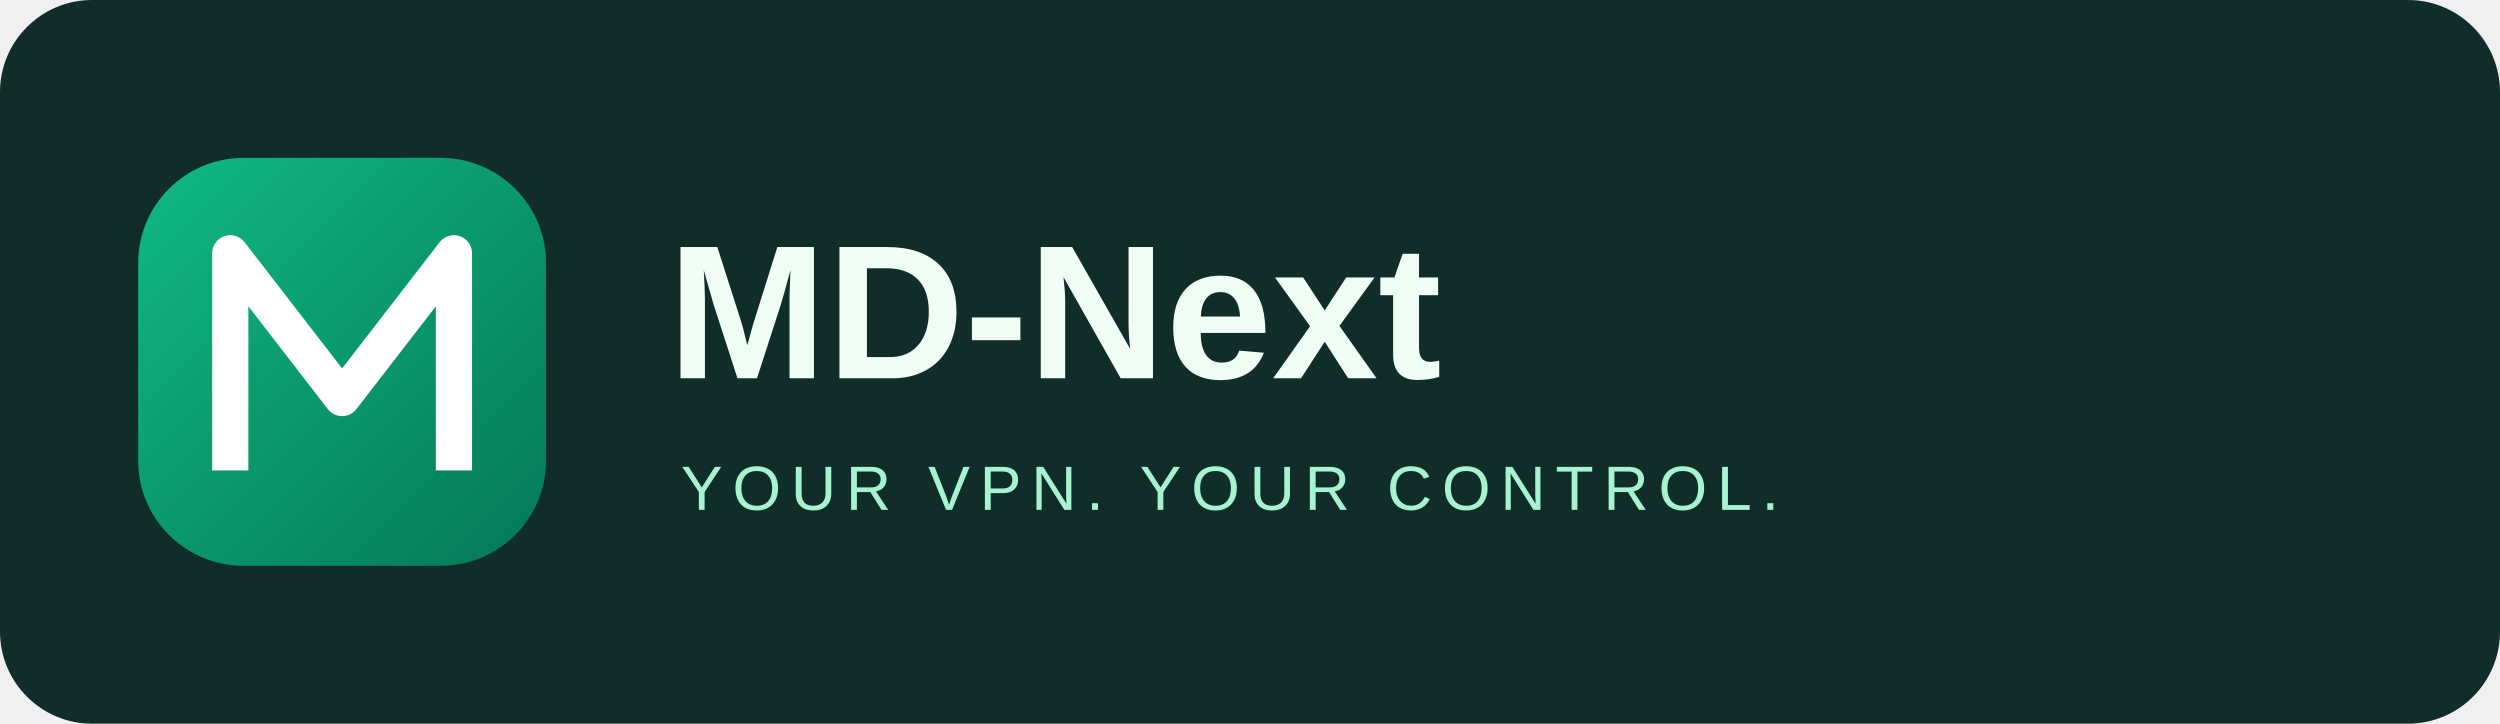
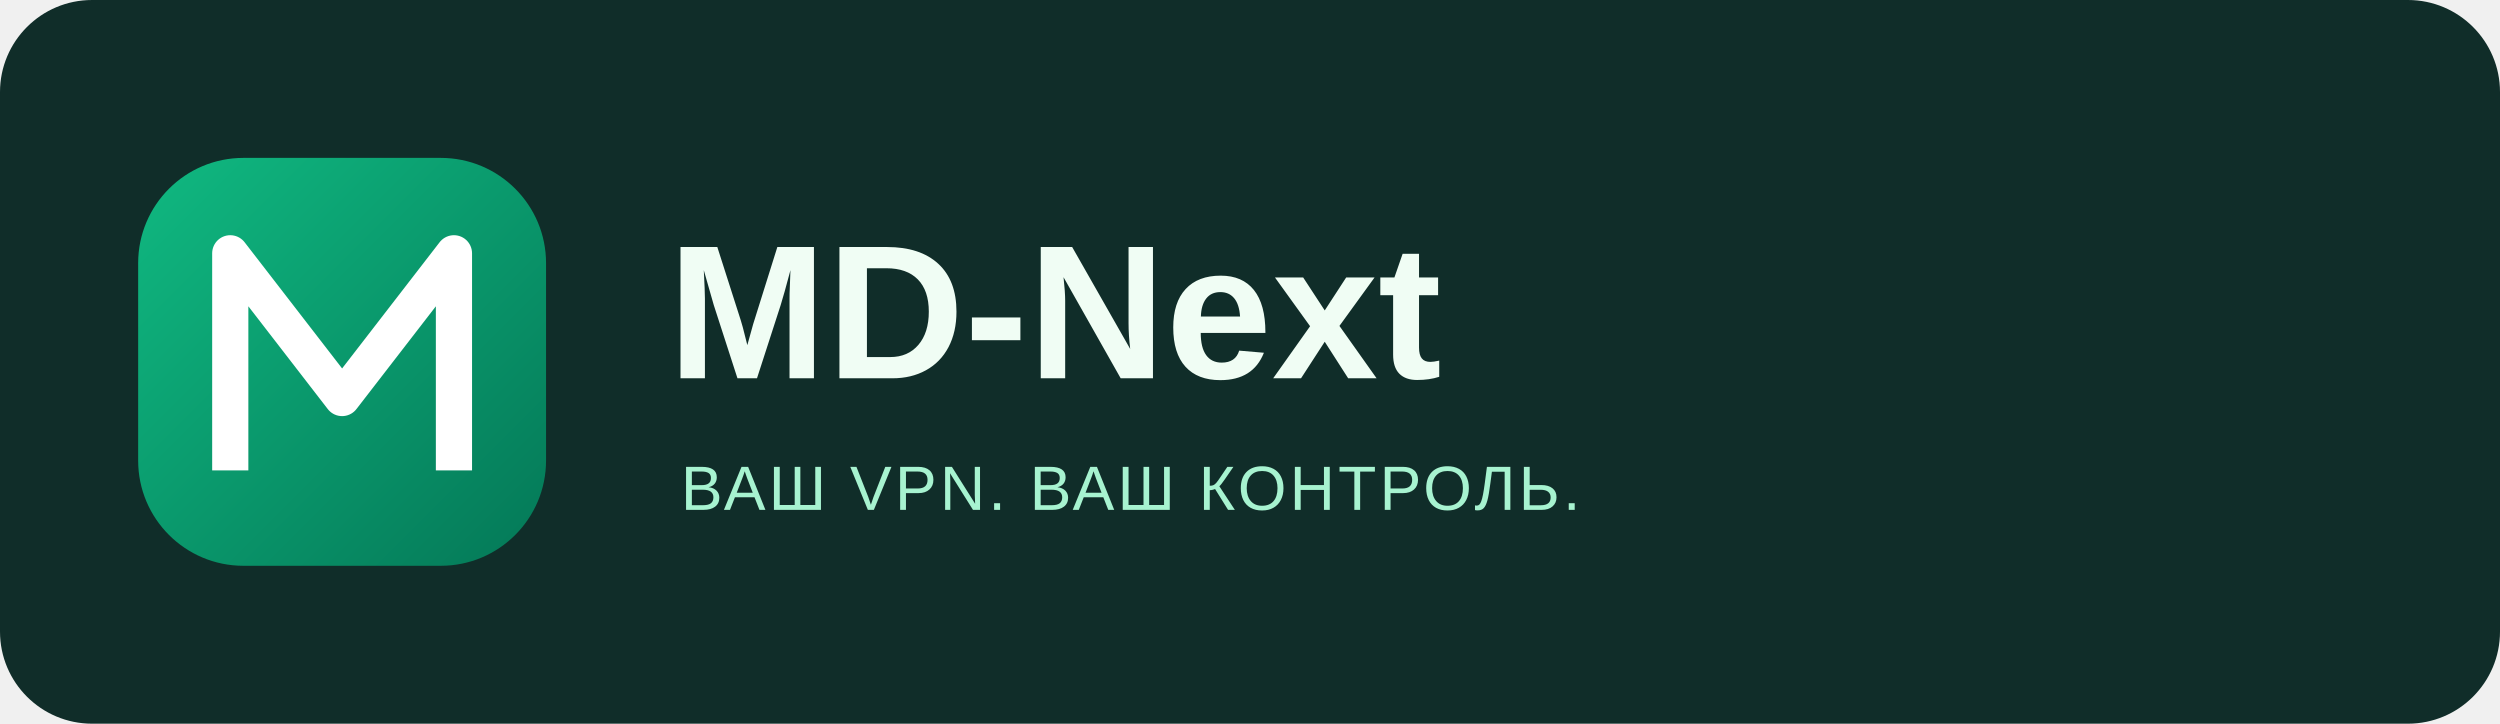
<svg xmlns="http://www.w3.org/2000/svg" viewBox="0 0 760 220" role="img" aria-labelledby="title desc">
  <defs>
    <linearGradient id="g" x2="1" y2="1">
      <stop stop-color="#10b981" />
      <stop offset="1" stop-color="#047857" />
    </linearGradient>
  </defs>
  <rect width="760" height="220" rx="28" fill="#102d29" />
  <rect x="42" y="48" width="124" height="124" rx="32" fill="url(#g)" />
  <path d="M70 143V77l34 44 34-44v66" fill="none" stroke="white" stroke-width="11" stroke-linejoin="round" />
  <text x="203" y="115" fill="#f0fdf4" font-family="Segoe UI,Arial,sans-serif" font-size="58" font-weight="700">MD-Next</text>
-   <text x="207" y="155" fill="#a7f3d0" font-family="Segoe UI,Arial,sans-serif" font-size="19" letter-spacing="3">YOUR VPN. YOUR CONTROL.</text>
+   <text x="207" y="155" fill="#a7f3d0" font-family="Segoe UI,Arial,sans-serif" font-size="19" letter-spacing="1">ВАШ VPN. ВАШ КОНТРОЛЬ.</text>
</svg>
